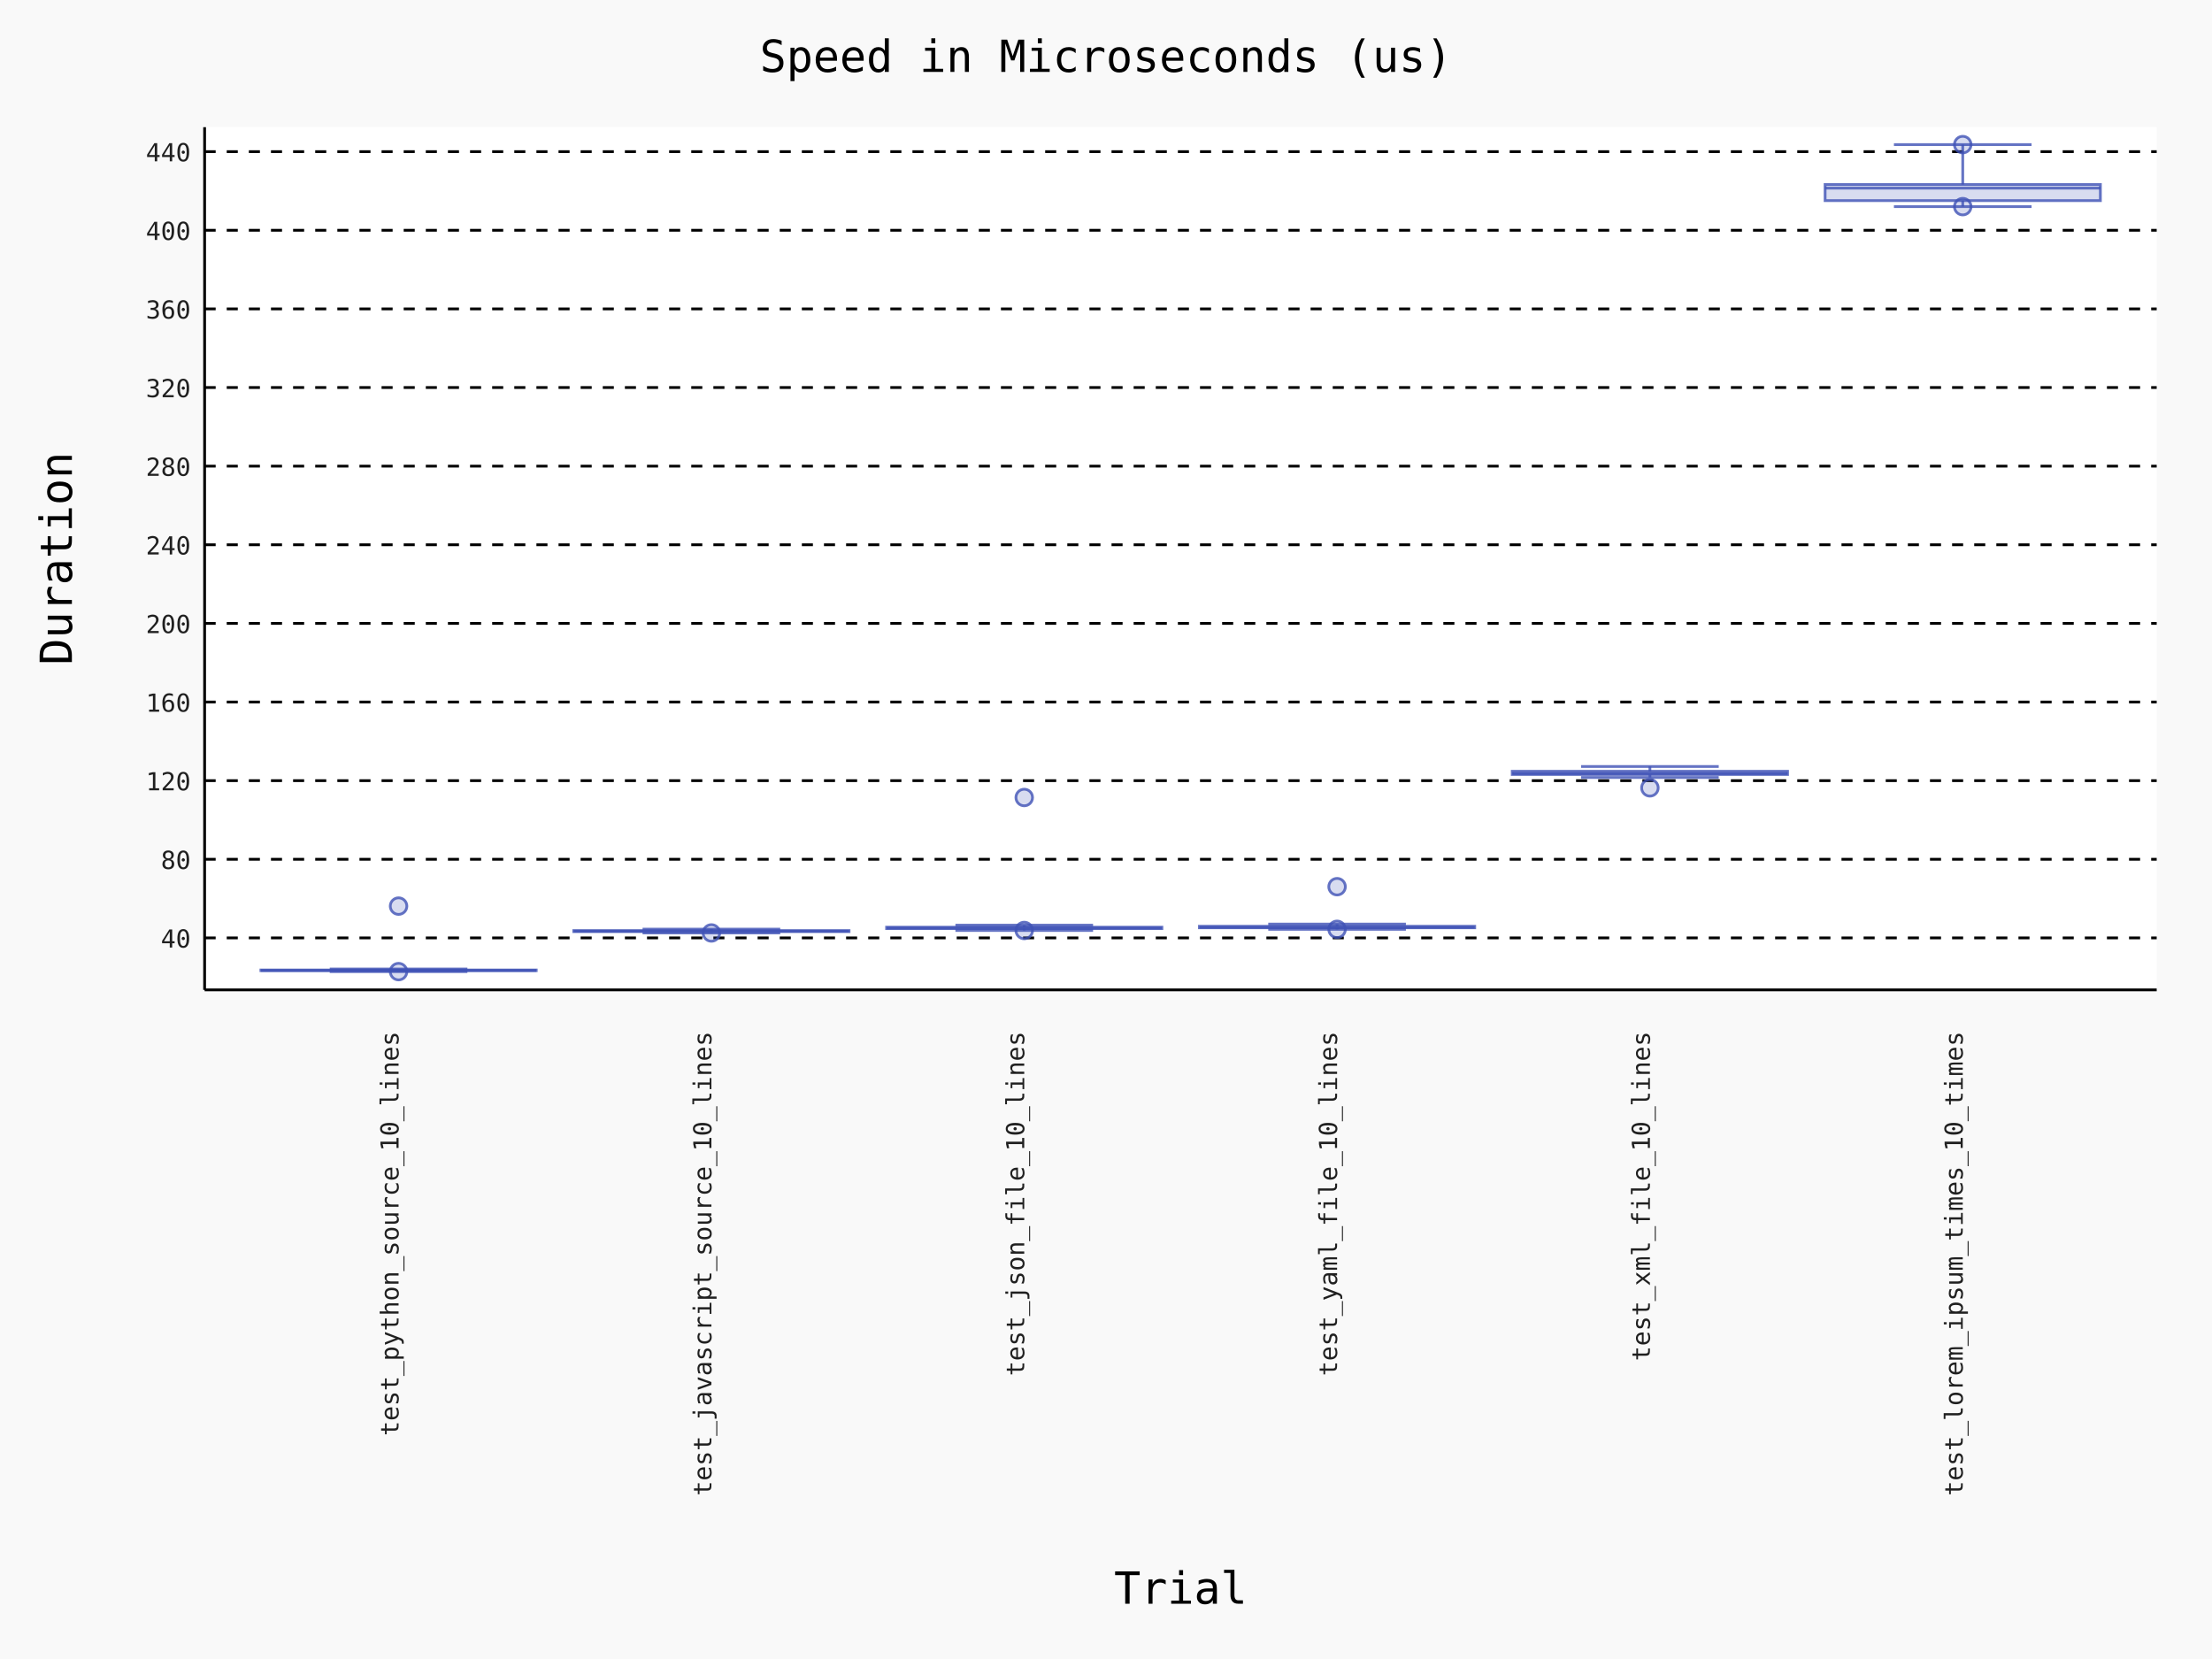
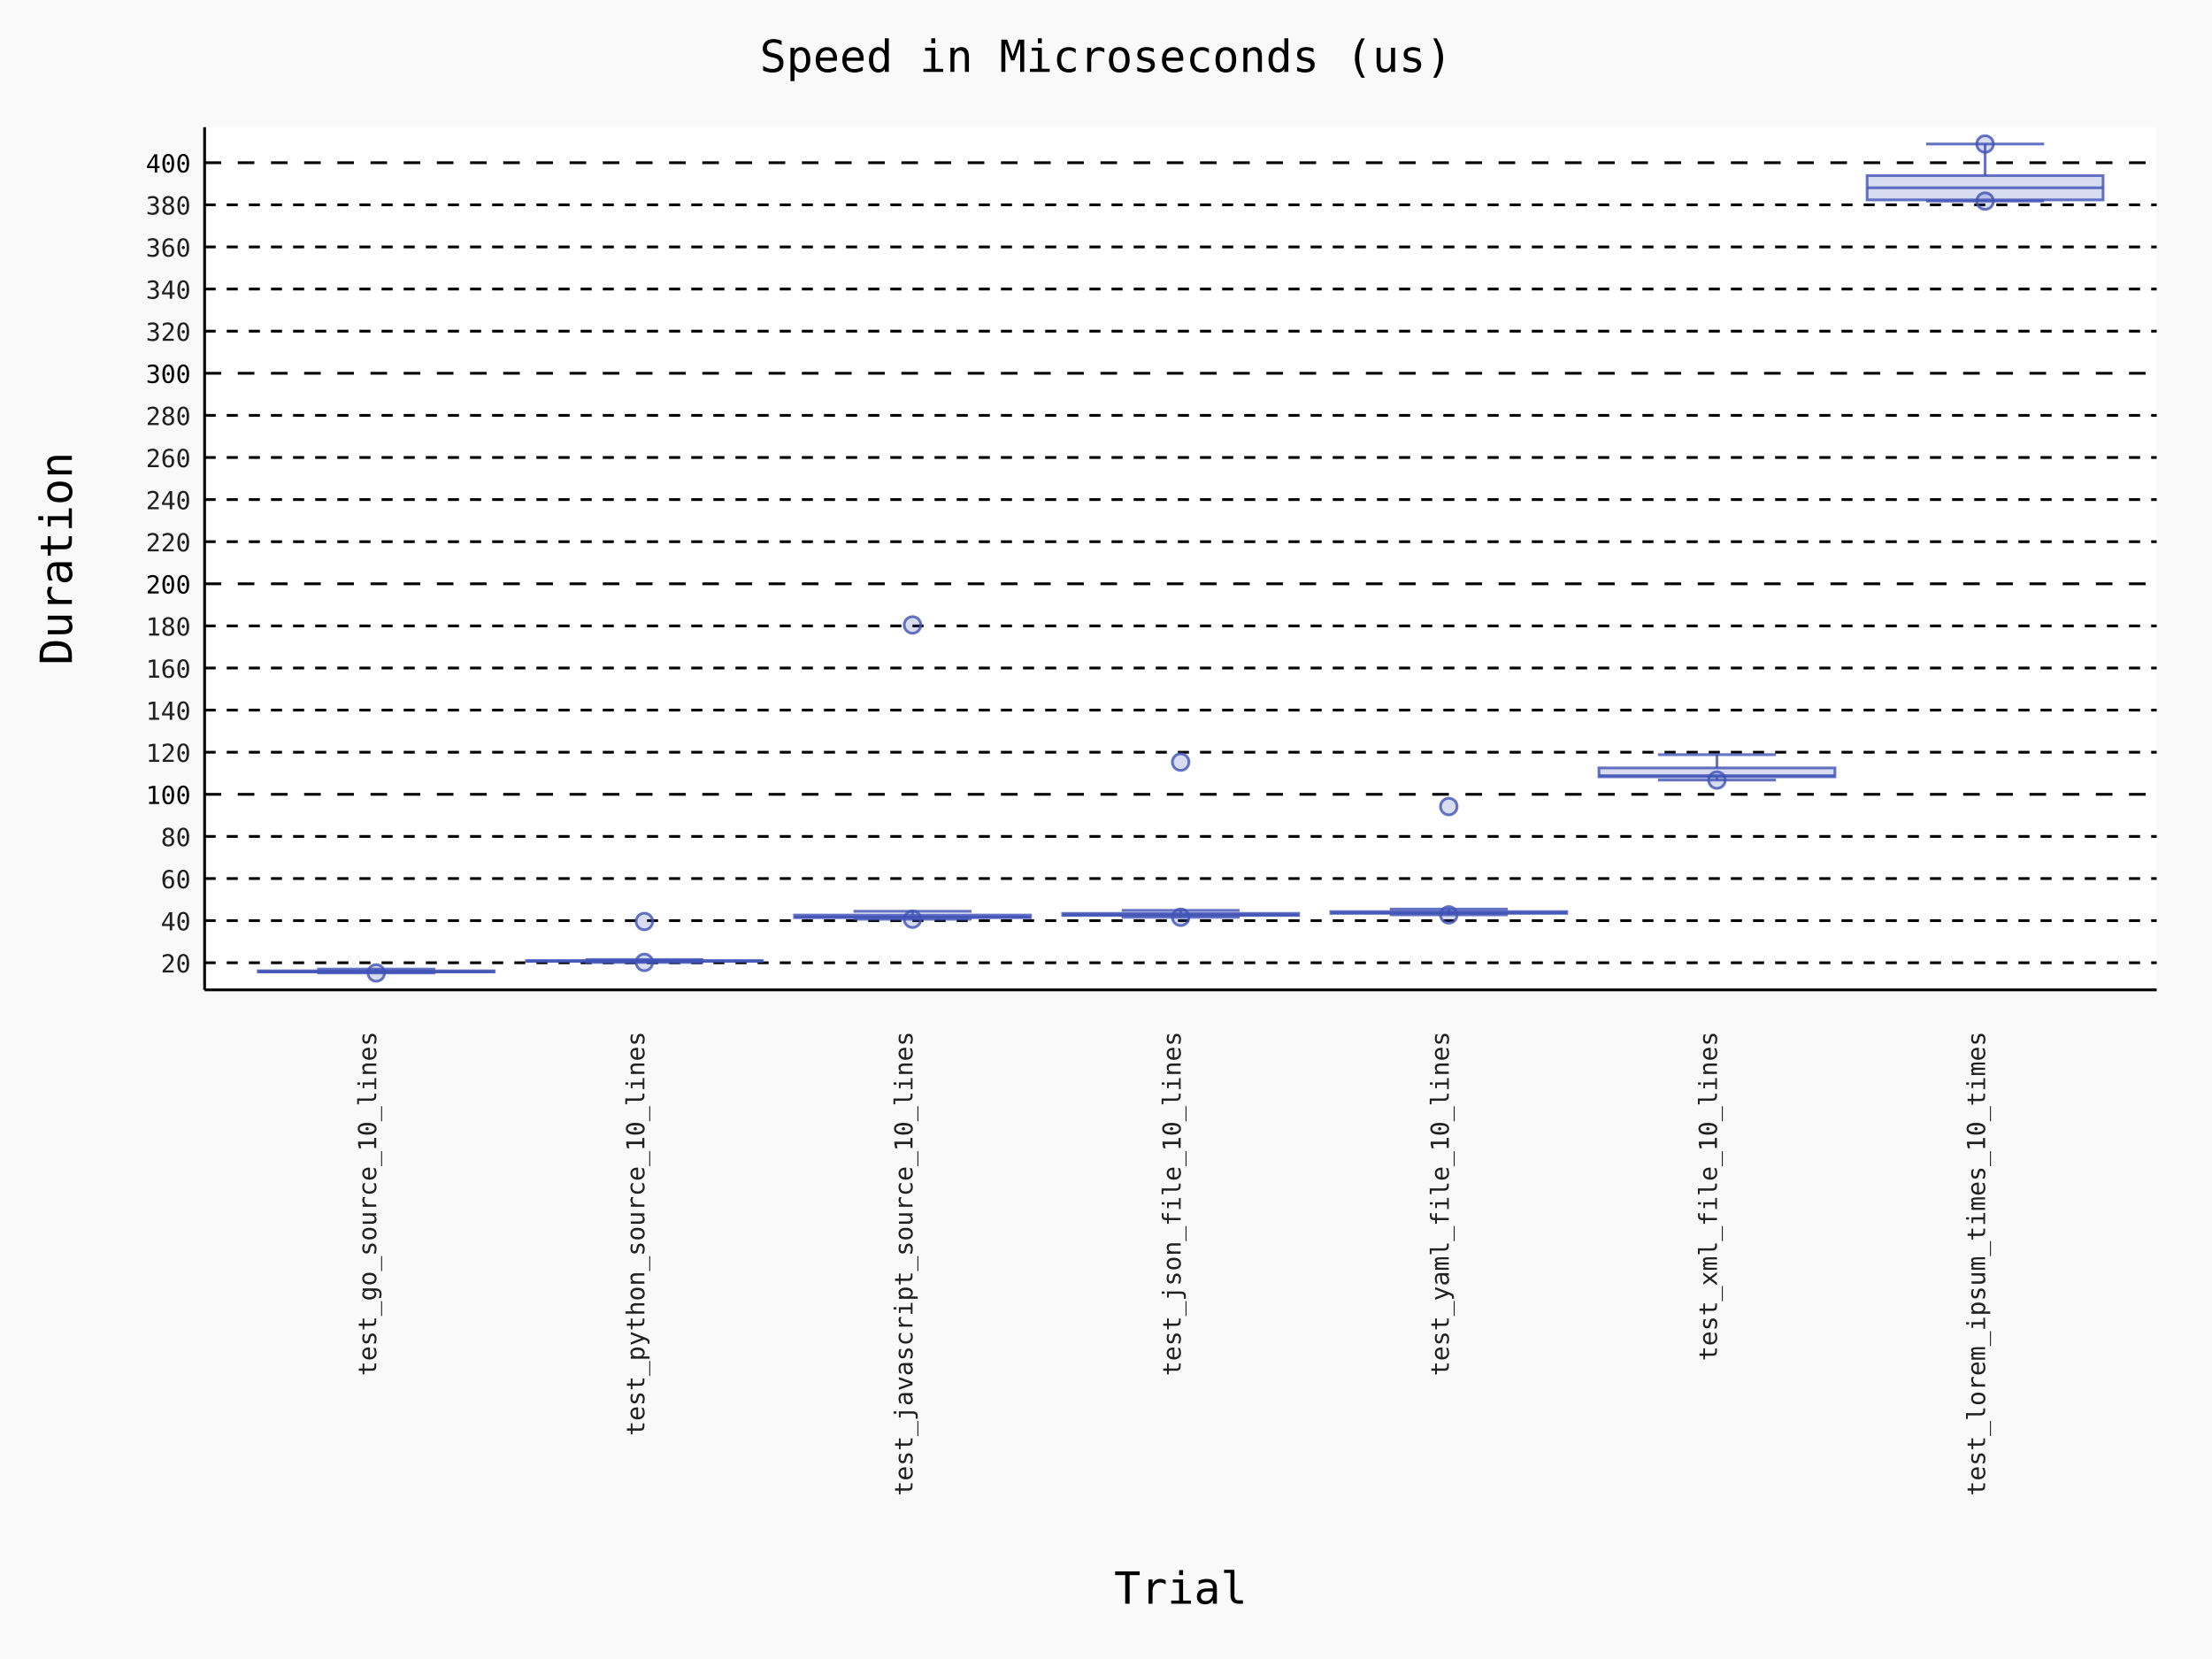
- <svg xmlns="http://www.w3.org/2000/svg" id="chart-fce259f5-1f82-44a0-a3d5-6b78fba1d9fa" class="pygal-chart" viewBox="0 0 800 600">
+ <svg xmlns="http://www.w3.org/2000/svg" id="chart-1a20f97b-85a6-442a-945c-ceec3974d3a8" class="pygal-chart" viewBox="0 0 800 600">
  <defs>
-     <style type="text/css">#chart-fce259f5-1f82-44a0-a3d5-6b78fba1d9fa{-webkit-user-select:none;-webkit-font-smoothing:antialiased;font-family:Consolas,"Deja Vu Sans Mono","Bitstream Vera Sans Mono","Courier New",monospace}#chart-fce259f5-1f82-44a0-a3d5-6b78fba1d9fa .title{font-family:Consolas,"Deja Vu Sans Mono","Bitstream Vera Sans Mono","Courier New",monospace;font-size:16px}#chart-fce259f5-1f82-44a0-a3d5-6b78fba1d9fa .legends .legend text{font-family:Consolas,"Deja Vu Sans Mono","Bitstream Vera Sans Mono","Courier New",monospace;font-size:14px}#chart-fce259f5-1f82-44a0-a3d5-6b78fba1d9fa .axis text{font-family:Consolas,"Deja Vu Sans Mono","Bitstream Vera Sans Mono","Courier New",monospace;font-size:10px}#chart-fce259f5-1f82-44a0-a3d5-6b78fba1d9fa .axis text.major{font-family:Consolas,"Deja Vu Sans Mono","Bitstream Vera Sans Mono","Courier New",monospace;font-size:10px}#chart-fce259f5-1f82-44a0-a3d5-6b78fba1d9fa .text-overlay text.value{font-family:Consolas,"Deja Vu Sans Mono","Bitstream Vera Sans Mono","Courier New",monospace;font-size:16px}#chart-fce259f5-1f82-44a0-a3d5-6b78fba1d9fa .text-overlay text.label{font-family:Consolas,"Deja Vu Sans Mono","Bitstream Vera Sans Mono","Courier New",monospace;font-size:10px}#chart-fce259f5-1f82-44a0-a3d5-6b78fba1d9fa .tooltip{font-family:Consolas,"Deja Vu Sans Mono","Bitstream Vera Sans Mono","Courier New",monospace;font-size:14px}#chart-fce259f5-1f82-44a0-a3d5-6b78fba1d9fa text.no_data{font-family:Consolas,"Deja Vu Sans Mono","Bitstream Vera Sans Mono","Courier New",monospace;font-size:64px}
- #chart-fce259f5-1f82-44a0-a3d5-6b78fba1d9fa{background-color:rgba(249,249,249,1)}#chart-fce259f5-1f82-44a0-a3d5-6b78fba1d9fa path,#chart-fce259f5-1f82-44a0-a3d5-6b78fba1d9fa line,#chart-fce259f5-1f82-44a0-a3d5-6b78fba1d9fa rect,#chart-fce259f5-1f82-44a0-a3d5-6b78fba1d9fa circle{-webkit-transition:150ms;-moz-transition:150ms;transition:150ms}#chart-fce259f5-1f82-44a0-a3d5-6b78fba1d9fa .graph &gt; .background{fill:rgba(249,249,249,1)}#chart-fce259f5-1f82-44a0-a3d5-6b78fba1d9fa .plot &gt; .background{fill:rgba(255,255,255,1)}#chart-fce259f5-1f82-44a0-a3d5-6b78fba1d9fa .graph{fill:rgba(0,0,0,.87)}#chart-fce259f5-1f82-44a0-a3d5-6b78fba1d9fa text.no_data{fill:rgba(0,0,0,1)}#chart-fce259f5-1f82-44a0-a3d5-6b78fba1d9fa .title{fill:rgba(0,0,0,1)}#chart-fce259f5-1f82-44a0-a3d5-6b78fba1d9fa .legends .legend text{fill:rgba(0,0,0,.87)}#chart-fce259f5-1f82-44a0-a3d5-6b78fba1d9fa .legends .legend:hover text{fill:rgba(0,0,0,1)}#chart-fce259f5-1f82-44a0-a3d5-6b78fba1d9fa .axis .line{stroke:rgba(0,0,0,1)}#chart-fce259f5-1f82-44a0-a3d5-6b78fba1d9fa .axis .guide.line{stroke:rgba(0,0,0,.54)}#chart-fce259f5-1f82-44a0-a3d5-6b78fba1d9fa .axis .major.line{stroke:rgba(0,0,0,.87)}#chart-fce259f5-1f82-44a0-a3d5-6b78fba1d9fa .axis text.major{fill:rgba(0,0,0,1)}#chart-fce259f5-1f82-44a0-a3d5-6b78fba1d9fa .axis.y .guides:hover .guide.line,#chart-fce259f5-1f82-44a0-a3d5-6b78fba1d9fa .line-graph .axis.x .guides:hover .guide.line,#chart-fce259f5-1f82-44a0-a3d5-6b78fba1d9fa .stackedline-graph .axis.x .guides:hover .guide.line,#chart-fce259f5-1f82-44a0-a3d5-6b78fba1d9fa .xy-graph .axis.x .guides:hover .guide.line{stroke:rgba(0,0,0,1)}#chart-fce259f5-1f82-44a0-a3d5-6b78fba1d9fa .axis .guides:hover text{fill:rgba(0,0,0,1)}#chart-fce259f5-1f82-44a0-a3d5-6b78fba1d9fa .reactive{fill-opacity:.7;stroke-opacity:.8;stroke-width:1}#chart-fce259f5-1f82-44a0-a3d5-6b78fba1d9fa .ci{stroke:rgba(0,0,0,.87)}#chart-fce259f5-1f82-44a0-a3d5-6b78fba1d9fa .reactive.active,#chart-fce259f5-1f82-44a0-a3d5-6b78fba1d9fa .active .reactive{fill-opacity:.8;stroke-opacity:.9;stroke-width:4}#chart-fce259f5-1f82-44a0-a3d5-6b78fba1d9fa .ci .reactive.active{stroke-width:1.5}#chart-fce259f5-1f82-44a0-a3d5-6b78fba1d9fa .series text{fill:rgba(0,0,0,1)}#chart-fce259f5-1f82-44a0-a3d5-6b78fba1d9fa .tooltip rect{fill:rgba(255,255,255,1);stroke:rgba(0,0,0,1);-webkit-transition:opacity 150ms;-moz-transition:opacity 150ms;transition:opacity 150ms}#chart-fce259f5-1f82-44a0-a3d5-6b78fba1d9fa .tooltip .label{fill:rgba(0,0,0,.87)}#chart-fce259f5-1f82-44a0-a3d5-6b78fba1d9fa .tooltip .label{fill:rgba(0,0,0,.87)}#chart-fce259f5-1f82-44a0-a3d5-6b78fba1d9fa .tooltip .legend{font-size:.8em;fill:rgba(0,0,0,.54)}#chart-fce259f5-1f82-44a0-a3d5-6b78fba1d9fa .tooltip .x_label{font-size:.6em;fill:rgba(0,0,0,1)}#chart-fce259f5-1f82-44a0-a3d5-6b78fba1d9fa .tooltip .xlink{font-size:.5em;text-decoration:underline}#chart-fce259f5-1f82-44a0-a3d5-6b78fba1d9fa .tooltip .value{font-size:1.5em}#chart-fce259f5-1f82-44a0-a3d5-6b78fba1d9fa .bound{font-size:.5em}#chart-fce259f5-1f82-44a0-a3d5-6b78fba1d9fa .max-value{font-size:.75em;fill:rgba(0,0,0,.54)}#chart-fce259f5-1f82-44a0-a3d5-6b78fba1d9fa .map-element{fill:rgba(255,255,255,1);stroke:rgba(0,0,0,.54) !important}#chart-fce259f5-1f82-44a0-a3d5-6b78fba1d9fa .map-element .reactive{fill-opacity:inherit;stroke-opacity:inherit}#chart-fce259f5-1f82-44a0-a3d5-6b78fba1d9fa .color-0,#chart-fce259f5-1f82-44a0-a3d5-6b78fba1d9fa .color-0 a:visited{stroke:#3F51B5;fill:#3F51B5}#chart-fce259f5-1f82-44a0-a3d5-6b78fba1d9fa .color-1,#chart-fce259f5-1f82-44a0-a3d5-6b78fba1d9fa .color-1 a:visited{stroke:#3F51B5;fill:#3F51B5}#chart-fce259f5-1f82-44a0-a3d5-6b78fba1d9fa .color-2,#chart-fce259f5-1f82-44a0-a3d5-6b78fba1d9fa .color-2 a:visited{stroke:#3F51B5;fill:#3F51B5}#chart-fce259f5-1f82-44a0-a3d5-6b78fba1d9fa .color-3,#chart-fce259f5-1f82-44a0-a3d5-6b78fba1d9fa .color-3 a:visited{stroke:#3F51B5;fill:#3F51B5}#chart-fce259f5-1f82-44a0-a3d5-6b78fba1d9fa .color-4,#chart-fce259f5-1f82-44a0-a3d5-6b78fba1d9fa .color-4 a:visited{stroke:#3F51B5;fill:#3F51B5}#chart-fce259f5-1f82-44a0-a3d5-6b78fba1d9fa .color-5,#chart-fce259f5-1f82-44a0-a3d5-6b78fba1d9fa .color-5 a:visited{stroke:#3F51B5;fill:#3F51B5}#chart-fce259f5-1f82-44a0-a3d5-6b78fba1d9fa .text-overlay .color-0 text{fill:black}#chart-fce259f5-1f82-44a0-a3d5-6b78fba1d9fa .text-overlay .color-1 text{fill:black}#chart-fce259f5-1f82-44a0-a3d5-6b78fba1d9fa .text-overlay .color-2 text{fill:black}#chart-fce259f5-1f82-44a0-a3d5-6b78fba1d9fa .text-overlay .color-3 text{fill:black}#chart-fce259f5-1f82-44a0-a3d5-6b78fba1d9fa .text-overlay .color-4 text{fill:black}#chart-fce259f5-1f82-44a0-a3d5-6b78fba1d9fa .text-overlay .color-5 text{fill:black}
- #chart-fce259f5-1f82-44a0-a3d5-6b78fba1d9fa text.no_data{text-anchor:middle}#chart-fce259f5-1f82-44a0-a3d5-6b78fba1d9fa .guide.line{fill:none}#chart-fce259f5-1f82-44a0-a3d5-6b78fba1d9fa .centered{text-anchor:middle}#chart-fce259f5-1f82-44a0-a3d5-6b78fba1d9fa .title{text-anchor:middle}#chart-fce259f5-1f82-44a0-a3d5-6b78fba1d9fa .legends .legend text{fill-opacity:1}#chart-fce259f5-1f82-44a0-a3d5-6b78fba1d9fa .axis.x text{text-anchor:middle}#chart-fce259f5-1f82-44a0-a3d5-6b78fba1d9fa .axis.x:not(.web) text[transform]{text-anchor:start}#chart-fce259f5-1f82-44a0-a3d5-6b78fba1d9fa .axis.x:not(.web) text[transform].backwards{text-anchor:end}#chart-fce259f5-1f82-44a0-a3d5-6b78fba1d9fa .axis.y text{text-anchor:end}#chart-fce259f5-1f82-44a0-a3d5-6b78fba1d9fa .axis.y text[transform].backwards{text-anchor:start}#chart-fce259f5-1f82-44a0-a3d5-6b78fba1d9fa .axis.y2 text{text-anchor:start}#chart-fce259f5-1f82-44a0-a3d5-6b78fba1d9fa .axis.y2 text[transform].backwards{text-anchor:end}#chart-fce259f5-1f82-44a0-a3d5-6b78fba1d9fa .axis .guide.line{stroke-dasharray:4,4;stroke:black}#chart-fce259f5-1f82-44a0-a3d5-6b78fba1d9fa .axis .major.guide.line{stroke-dasharray:6,6;stroke:black}#chart-fce259f5-1f82-44a0-a3d5-6b78fba1d9fa .horizontal .axis.y .guide.line,#chart-fce259f5-1f82-44a0-a3d5-6b78fba1d9fa .horizontal .axis.y2 .guide.line,#chart-fce259f5-1f82-44a0-a3d5-6b78fba1d9fa .vertical .axis.x .guide.line{opacity:0}#chart-fce259f5-1f82-44a0-a3d5-6b78fba1d9fa .horizontal .axis.always_show .guide.line,#chart-fce259f5-1f82-44a0-a3d5-6b78fba1d9fa .vertical .axis.always_show .guide.line{opacity:1 !important}#chart-fce259f5-1f82-44a0-a3d5-6b78fba1d9fa .axis.y .guides:hover .guide.line,#chart-fce259f5-1f82-44a0-a3d5-6b78fba1d9fa .axis.y2 .guides:hover .guide.line,#chart-fce259f5-1f82-44a0-a3d5-6b78fba1d9fa .axis.x .guides:hover .guide.line{opacity:1}#chart-fce259f5-1f82-44a0-a3d5-6b78fba1d9fa .axis .guides:hover text{opacity:1}#chart-fce259f5-1f82-44a0-a3d5-6b78fba1d9fa .nofill{fill:none}#chart-fce259f5-1f82-44a0-a3d5-6b78fba1d9fa .subtle-fill{fill-opacity:.2}#chart-fce259f5-1f82-44a0-a3d5-6b78fba1d9fa .dot{stroke-width:1px;fill-opacity:1;stroke-opacity:1}#chart-fce259f5-1f82-44a0-a3d5-6b78fba1d9fa .dot.active{stroke-width:5px}#chart-fce259f5-1f82-44a0-a3d5-6b78fba1d9fa .dot.negative{fill:transparent}#chart-fce259f5-1f82-44a0-a3d5-6b78fba1d9fa text,#chart-fce259f5-1f82-44a0-a3d5-6b78fba1d9fa tspan{stroke:none !important}#chart-fce259f5-1f82-44a0-a3d5-6b78fba1d9fa .series text.active{opacity:1}#chart-fce259f5-1f82-44a0-a3d5-6b78fba1d9fa .tooltip rect{fill-opacity:.95;stroke-width:.5}#chart-fce259f5-1f82-44a0-a3d5-6b78fba1d9fa .tooltip text{fill-opacity:1}#chart-fce259f5-1f82-44a0-a3d5-6b78fba1d9fa .showable{visibility:hidden}#chart-fce259f5-1f82-44a0-a3d5-6b78fba1d9fa .showable.shown{visibility:visible}#chart-fce259f5-1f82-44a0-a3d5-6b78fba1d9fa .gauge-background{fill:rgba(229,229,229,1);stroke:none}#chart-fce259f5-1f82-44a0-a3d5-6b78fba1d9fa .bg-lines{stroke:rgba(249,249,249,1);stroke-width:2px}
+     <style type="text/css">#chart-1a20f97b-85a6-442a-945c-ceec3974d3a8{-webkit-user-select:none;-webkit-font-smoothing:antialiased;font-family:Consolas,"Deja Vu Sans Mono","Bitstream Vera Sans Mono","Courier New",monospace}#chart-1a20f97b-85a6-442a-945c-ceec3974d3a8 .title{font-family:Consolas,"Deja Vu Sans Mono","Bitstream Vera Sans Mono","Courier New",monospace;font-size:16px}#chart-1a20f97b-85a6-442a-945c-ceec3974d3a8 .legends .legend text{font-family:Consolas,"Deja Vu Sans Mono","Bitstream Vera Sans Mono","Courier New",monospace;font-size:14px}#chart-1a20f97b-85a6-442a-945c-ceec3974d3a8 .axis text{font-family:Consolas,"Deja Vu Sans Mono","Bitstream Vera Sans Mono","Courier New",monospace;font-size:10px}#chart-1a20f97b-85a6-442a-945c-ceec3974d3a8 .axis text.major{font-family:Consolas,"Deja Vu Sans Mono","Bitstream Vera Sans Mono","Courier New",monospace;font-size:10px}#chart-1a20f97b-85a6-442a-945c-ceec3974d3a8 .text-overlay text.value{font-family:Consolas,"Deja Vu Sans Mono","Bitstream Vera Sans Mono","Courier New",monospace;font-size:16px}#chart-1a20f97b-85a6-442a-945c-ceec3974d3a8 .text-overlay text.label{font-family:Consolas,"Deja Vu Sans Mono","Bitstream Vera Sans Mono","Courier New",monospace;font-size:10px}#chart-1a20f97b-85a6-442a-945c-ceec3974d3a8 .tooltip{font-family:Consolas,"Deja Vu Sans Mono","Bitstream Vera Sans Mono","Courier New",monospace;font-size:14px}#chart-1a20f97b-85a6-442a-945c-ceec3974d3a8 text.no_data{font-family:Consolas,"Deja Vu Sans Mono","Bitstream Vera Sans Mono","Courier New",monospace;font-size:64px}
+ #chart-1a20f97b-85a6-442a-945c-ceec3974d3a8{background-color:rgba(249,249,249,1)}#chart-1a20f97b-85a6-442a-945c-ceec3974d3a8 path,#chart-1a20f97b-85a6-442a-945c-ceec3974d3a8 line,#chart-1a20f97b-85a6-442a-945c-ceec3974d3a8 rect,#chart-1a20f97b-85a6-442a-945c-ceec3974d3a8 circle{-webkit-transition:150ms;-moz-transition:150ms;transition:150ms}#chart-1a20f97b-85a6-442a-945c-ceec3974d3a8 .graph &gt; .background{fill:rgba(249,249,249,1)}#chart-1a20f97b-85a6-442a-945c-ceec3974d3a8 .plot &gt; .background{fill:rgba(255,255,255,1)}#chart-1a20f97b-85a6-442a-945c-ceec3974d3a8 .graph{fill:rgba(0,0,0,.87)}#chart-1a20f97b-85a6-442a-945c-ceec3974d3a8 text.no_data{fill:rgba(0,0,0,1)}#chart-1a20f97b-85a6-442a-945c-ceec3974d3a8 .title{fill:rgba(0,0,0,1)}#chart-1a20f97b-85a6-442a-945c-ceec3974d3a8 .legends .legend text{fill:rgba(0,0,0,.87)}#chart-1a20f97b-85a6-442a-945c-ceec3974d3a8 .legends .legend:hover text{fill:rgba(0,0,0,1)}#chart-1a20f97b-85a6-442a-945c-ceec3974d3a8 .axis .line{stroke:rgba(0,0,0,1)}#chart-1a20f97b-85a6-442a-945c-ceec3974d3a8 .axis .guide.line{stroke:rgba(0,0,0,.54)}#chart-1a20f97b-85a6-442a-945c-ceec3974d3a8 .axis .major.line{stroke:rgba(0,0,0,.87)}#chart-1a20f97b-85a6-442a-945c-ceec3974d3a8 .axis text.major{fill:rgba(0,0,0,1)}#chart-1a20f97b-85a6-442a-945c-ceec3974d3a8 .axis.y .guides:hover .guide.line,#chart-1a20f97b-85a6-442a-945c-ceec3974d3a8 .line-graph .axis.x .guides:hover .guide.line,#chart-1a20f97b-85a6-442a-945c-ceec3974d3a8 .stackedline-graph .axis.x .guides:hover .guide.line,#chart-1a20f97b-85a6-442a-945c-ceec3974d3a8 .xy-graph .axis.x .guides:hover .guide.line{stroke:rgba(0,0,0,1)}#chart-1a20f97b-85a6-442a-945c-ceec3974d3a8 .axis .guides:hover text{fill:rgba(0,0,0,1)}#chart-1a20f97b-85a6-442a-945c-ceec3974d3a8 .reactive{fill-opacity:.7;stroke-opacity:.8;stroke-width:1}#chart-1a20f97b-85a6-442a-945c-ceec3974d3a8 .ci{stroke:rgba(0,0,0,.87)}#chart-1a20f97b-85a6-442a-945c-ceec3974d3a8 .reactive.active,#chart-1a20f97b-85a6-442a-945c-ceec3974d3a8 .active .reactive{fill-opacity:.8;stroke-opacity:.9;stroke-width:4}#chart-1a20f97b-85a6-442a-945c-ceec3974d3a8 .ci .reactive.active{stroke-width:1.5}#chart-1a20f97b-85a6-442a-945c-ceec3974d3a8 .series text{fill:rgba(0,0,0,1)}#chart-1a20f97b-85a6-442a-945c-ceec3974d3a8 .tooltip rect{fill:rgba(255,255,255,1);stroke:rgba(0,0,0,1);-webkit-transition:opacity 150ms;-moz-transition:opacity 150ms;transition:opacity 150ms}#chart-1a20f97b-85a6-442a-945c-ceec3974d3a8 .tooltip .label{fill:rgba(0,0,0,.87)}#chart-1a20f97b-85a6-442a-945c-ceec3974d3a8 .tooltip .label{fill:rgba(0,0,0,.87)}#chart-1a20f97b-85a6-442a-945c-ceec3974d3a8 .tooltip .legend{font-size:.8em;fill:rgba(0,0,0,.54)}#chart-1a20f97b-85a6-442a-945c-ceec3974d3a8 .tooltip .x_label{font-size:.6em;fill:rgba(0,0,0,1)}#chart-1a20f97b-85a6-442a-945c-ceec3974d3a8 .tooltip .xlink{font-size:.5em;text-decoration:underline}#chart-1a20f97b-85a6-442a-945c-ceec3974d3a8 .tooltip .value{font-size:1.5em}#chart-1a20f97b-85a6-442a-945c-ceec3974d3a8 .bound{font-size:.5em}#chart-1a20f97b-85a6-442a-945c-ceec3974d3a8 .max-value{font-size:.75em;fill:rgba(0,0,0,.54)}#chart-1a20f97b-85a6-442a-945c-ceec3974d3a8 .map-element{fill:rgba(255,255,255,1);stroke:rgba(0,0,0,.54) !important}#chart-1a20f97b-85a6-442a-945c-ceec3974d3a8 .map-element .reactive{fill-opacity:inherit;stroke-opacity:inherit}#chart-1a20f97b-85a6-442a-945c-ceec3974d3a8 .color-0,#chart-1a20f97b-85a6-442a-945c-ceec3974d3a8 .color-0 a:visited{stroke:#3F51B5;fill:#3F51B5}#chart-1a20f97b-85a6-442a-945c-ceec3974d3a8 .color-1,#chart-1a20f97b-85a6-442a-945c-ceec3974d3a8 .color-1 a:visited{stroke:#3F51B5;fill:#3F51B5}#chart-1a20f97b-85a6-442a-945c-ceec3974d3a8 .color-2,#chart-1a20f97b-85a6-442a-945c-ceec3974d3a8 .color-2 a:visited{stroke:#3F51B5;fill:#3F51B5}#chart-1a20f97b-85a6-442a-945c-ceec3974d3a8 .color-3,#chart-1a20f97b-85a6-442a-945c-ceec3974d3a8 .color-3 a:visited{stroke:#3F51B5;fill:#3F51B5}#chart-1a20f97b-85a6-442a-945c-ceec3974d3a8 .color-4,#chart-1a20f97b-85a6-442a-945c-ceec3974d3a8 .color-4 a:visited{stroke:#3F51B5;fill:#3F51B5}#chart-1a20f97b-85a6-442a-945c-ceec3974d3a8 .color-5,#chart-1a20f97b-85a6-442a-945c-ceec3974d3a8 .color-5 a:visited{stroke:#3F51B5;fill:#3F51B5}#chart-1a20f97b-85a6-442a-945c-ceec3974d3a8 .color-6,#chart-1a20f97b-85a6-442a-945c-ceec3974d3a8 .color-6 a:visited{stroke:#3F51B5;fill:#3F51B5}#chart-1a20f97b-85a6-442a-945c-ceec3974d3a8 .text-overlay .color-0 text{fill:black}#chart-1a20f97b-85a6-442a-945c-ceec3974d3a8 .text-overlay .color-1 text{fill:black}#chart-1a20f97b-85a6-442a-945c-ceec3974d3a8 .text-overlay .color-2 text{fill:black}#chart-1a20f97b-85a6-442a-945c-ceec3974d3a8 .text-overlay .color-3 text{fill:black}#chart-1a20f97b-85a6-442a-945c-ceec3974d3a8 .text-overlay .color-4 text{fill:black}#chart-1a20f97b-85a6-442a-945c-ceec3974d3a8 .text-overlay .color-5 text{fill:black}#chart-1a20f97b-85a6-442a-945c-ceec3974d3a8 .text-overlay .color-6 text{fill:black}
+ #chart-1a20f97b-85a6-442a-945c-ceec3974d3a8 text.no_data{text-anchor:middle}#chart-1a20f97b-85a6-442a-945c-ceec3974d3a8 .guide.line{fill:none}#chart-1a20f97b-85a6-442a-945c-ceec3974d3a8 .centered{text-anchor:middle}#chart-1a20f97b-85a6-442a-945c-ceec3974d3a8 .title{text-anchor:middle}#chart-1a20f97b-85a6-442a-945c-ceec3974d3a8 .legends .legend text{fill-opacity:1}#chart-1a20f97b-85a6-442a-945c-ceec3974d3a8 .axis.x text{text-anchor:middle}#chart-1a20f97b-85a6-442a-945c-ceec3974d3a8 .axis.x:not(.web) text[transform]{text-anchor:start}#chart-1a20f97b-85a6-442a-945c-ceec3974d3a8 .axis.x:not(.web) text[transform].backwards{text-anchor:end}#chart-1a20f97b-85a6-442a-945c-ceec3974d3a8 .axis.y text{text-anchor:end}#chart-1a20f97b-85a6-442a-945c-ceec3974d3a8 .axis.y text[transform].backwards{text-anchor:start}#chart-1a20f97b-85a6-442a-945c-ceec3974d3a8 .axis.y2 text{text-anchor:start}#chart-1a20f97b-85a6-442a-945c-ceec3974d3a8 .axis.y2 text[transform].backwards{text-anchor:end}#chart-1a20f97b-85a6-442a-945c-ceec3974d3a8 .axis .guide.line{stroke-dasharray:4,4;stroke:black}#chart-1a20f97b-85a6-442a-945c-ceec3974d3a8 .axis .major.guide.line{stroke-dasharray:6,6;stroke:black}#chart-1a20f97b-85a6-442a-945c-ceec3974d3a8 .horizontal .axis.y .guide.line,#chart-1a20f97b-85a6-442a-945c-ceec3974d3a8 .horizontal .axis.y2 .guide.line,#chart-1a20f97b-85a6-442a-945c-ceec3974d3a8 .vertical .axis.x .guide.line{opacity:0}#chart-1a20f97b-85a6-442a-945c-ceec3974d3a8 .horizontal .axis.always_show .guide.line,#chart-1a20f97b-85a6-442a-945c-ceec3974d3a8 .vertical .axis.always_show .guide.line{opacity:1 !important}#chart-1a20f97b-85a6-442a-945c-ceec3974d3a8 .axis.y .guides:hover .guide.line,#chart-1a20f97b-85a6-442a-945c-ceec3974d3a8 .axis.y2 .guides:hover .guide.line,#chart-1a20f97b-85a6-442a-945c-ceec3974d3a8 .axis.x .guides:hover .guide.line{opacity:1}#chart-1a20f97b-85a6-442a-945c-ceec3974d3a8 .axis .guides:hover text{opacity:1}#chart-1a20f97b-85a6-442a-945c-ceec3974d3a8 .nofill{fill:none}#chart-1a20f97b-85a6-442a-945c-ceec3974d3a8 .subtle-fill{fill-opacity:.2}#chart-1a20f97b-85a6-442a-945c-ceec3974d3a8 .dot{stroke-width:1px;fill-opacity:1;stroke-opacity:1}#chart-1a20f97b-85a6-442a-945c-ceec3974d3a8 .dot.active{stroke-width:5px}#chart-1a20f97b-85a6-442a-945c-ceec3974d3a8 .dot.negative{fill:transparent}#chart-1a20f97b-85a6-442a-945c-ceec3974d3a8 text,#chart-1a20f97b-85a6-442a-945c-ceec3974d3a8 tspan{stroke:none !important}#chart-1a20f97b-85a6-442a-945c-ceec3974d3a8 .series text.active{opacity:1}#chart-1a20f97b-85a6-442a-945c-ceec3974d3a8 .tooltip rect{fill-opacity:.95;stroke-width:.5}#chart-1a20f97b-85a6-442a-945c-ceec3974d3a8 .tooltip text{fill-opacity:1}#chart-1a20f97b-85a6-442a-945c-ceec3974d3a8 .showable{visibility:hidden}#chart-1a20f97b-85a6-442a-945c-ceec3974d3a8 .showable.shown{visibility:visible}#chart-1a20f97b-85a6-442a-945c-ceec3974d3a8 .gauge-background{fill:rgba(229,229,229,1);stroke:none}#chart-1a20f97b-85a6-442a-945c-ceec3974d3a8 .bg-lines{stroke:rgba(249,249,249,1);stroke-width:2px}
.tooltip .value{font-size:1em !important}.axis text{font-size:9px !important}</style>
  </defs>
  <g class="graph custombox-graph vertical">
    <rect x="0" y="0" width="800" height="600" class="background" />
    <g transform="translate(74, 46)" class="plot">
      <rect x="0" y="0" width="706.0" height="312.0" class="background" />
      <g class="axis y always_show">
        <path d="M0 312 h706" class="line" />
        <g class="guides">
-           <path d="M0 293.204 h706" class="guide line" />
-           <text x="-5" y="296.704" class="">40</text>
-         </g>
-         <g class="guides">
-           <path d="M0 264.768 h706" class="guide line" />
-           <text x="-5" y="268.268" class="">80</text>
-         </g>
-         <g class="guides">
-           <path d="M0 236.332 h706" class="guide line" />
-           <text x="-5" y="239.832" class="">120</text>
-         </g>
-         <g class="guides">
-           <path d="M0 207.896 h706" class="guide line" />
-           <text x="-5" y="211.396" class="">160</text>
-         </g>
-         <g class="guides">
-           <path d="M0 179.46 h706" class="guide line" />
-           <text x="-5" y="182.96" class="">200</text>
-         </g>
-         <g class="guides">
-           <path d="M0 151.024 h706" class="guide line" />
-           <text x="-5" y="154.524" class="">240</text>
-         </g>
-         <g class="guides">
-           <path d="M0 122.588 h706" class="guide line" />
-           <text x="-5" y="126.088" class="">280</text>
-         </g>
-         <g class="guides">
-           <path d="M0 94.152 h706" class="guide line" />
-           <text x="-5" y="97.652" class="">320</text>
-         </g>
-         <g class="guides">
-           <path d="M0 65.716 h706" class="guide line" />
-           <text x="-5" y="69.216" class="">360</text>
-         </g>
-         <g class="guides">
-           <path d="M0 37.28 h706" class="guide line" />
-           <text x="-5" y="40.78" class="">400</text>
-         </g>
-         <g class="guides">
-           <path d="M0 8.844 h706" class="guide line" />
-           <text x="-5" y="12.344" class="">440</text>
+           <path d="M0 302.193 h706" class="guide line" />
+           <text x="-5" y="305.693" class="">20</text>
+         </g>
+         <g class="guides">
+           <path d="M0 286.964 h706" class="guide line" />
+           <text x="-5" y="290.464" class="">40</text>
+         </g>
+         <g class="guides">
+           <path d="M0 271.736 h706" class="guide line" />
+           <text x="-5" y="275.236" class="">60</text>
+         </g>
+         <g class="guides">
+           <path d="M0 256.508 h706" class="guide line" />
+           <text x="-5" y="260.008" class="">80</text>
+         </g>
+         <g class="guides">
+           <path d="M0 241.279 h706" class="major guide line" />
+           <text x="-5" y="244.779" class="major">100</text>
+         </g>
+         <g class="guides">
+           <path d="M0 226.051 h706" class="guide line" />
+           <text x="-5" y="229.551" class="">120</text>
+         </g>
+         <g class="guides">
+           <path d="M0 210.822 h706" class="guide line" />
+           <text x="-5" y="214.322" class="">140</text>
+         </g>
+         <g class="guides">
+           <path d="M0 195.594 h706" class="guide line" />
+           <text x="-5" y="199.094" class="">160</text>
+         </g>
+         <g class="guides">
+           <path d="M0 180.365 h706" class="guide line" />
+           <text x="-5" y="183.865" class="">180</text>
+         </g>
+         <g class="guides">
+           <path d="M0 165.137 h706" class="major guide line" />
+           <text x="-5" y="168.637" class="major">200</text>
+         </g>
+         <g class="guides">
+           <path d="M0 149.909 h706" class="guide line" />
+           <text x="-5" y="153.409" class="">220</text>
+         </g>
+         <g class="guides">
+           <path d="M0 134.68 h706" class="guide line" />
+           <text x="-5" y="138.18" class="">240</text>
+         </g>
+         <g class="guides">
+           <path d="M0 119.452 h706" class="guide line" />
+           <text x="-5" y="122.952" class="">260</text>
+         </g>
+         <g class="guides">
+           <path d="M0 104.223 h706" class="guide line" />
+           <text x="-5" y="107.723" class="">280</text>
+         </g>
+         <g class="guides">
+           <path d="M0 88.995 h706" class="major guide line" />
+           <text x="-5" y="92.495" class="major">300</text>
+         </g>
+         <g class="guides">
+           <path d="M0 73.766 h706" class="guide line" />
+           <text x="-5" y="77.266" class="">320</text>
+         </g>
+         <g class="guides">
+           <path d="M0 58.538 h706" class="guide line" />
+           <text x="-5" y="62.038" class="">340</text>
+         </g>
+         <g class="guides">
+           <path d="M0 43.31 h706" class="guide line" />
+           <text x="-5" y="46.81" class="">360</text>
+         </g>
+         <g class="guides">
+           <path d="M0 28.081 h706" class="guide line" />
+           <text x="-5" y="31.581" class="">380</text>
+         </g>
+         <g class="guides">
+           <path d="M0 12.853 h706" class="major guide line" />
+           <text x="-5" y="16.353" class="major">400</text>
        </g>
      </g>
      <g class="axis x">
        <path d="M0 0 v312" class="line" />
        <g class="guides">
-           <path d="M70.147 0 v312" class="guide line" />
-           <text x="70.147" y="327.0" class="backwards" transform="rotate(270 70.14744 327)">test_python_source_10_lines</text>
-         </g>
-         <g class="guides">
-           <path d="M183.288 0 v312" class="guide line" />
-           <text x="183.288" y="327.0" class="backwards" transform="rotate(270 183.2885 327)">test_javascript_source_10_lines</text>
-         </g>
-         <g class="guides">
-           <path d="M296.429 0 v312" class="guide line" />
-           <text x="296.429" y="327.0" class="backwards" transform="rotate(270 296.4295 327)">test_json_file_10_lines</text>
-         </g>
-         <g class="guides">
-           <path d="M409.571 0 v312" class="guide line" />
-           <text x="409.571" y="327.0" class="backwards" transform="rotate(270 409.5705 327)">test_yaml_file_10_lines</text>
-         </g>
-         <g class="guides">
-           <path d="M522.712 0 v312" class="guide line" />
-           <text x="522.712" y="327.0" class="backwards" transform="rotate(270 522.7115 327)">test_xml_file_10_lines</text>
-         </g>
-         <g class="guides">
-           <path d="M635.853 0 v312" class="guide line" />
-           <text x="635.853" y="327.0" class="backwards" transform="rotate(270 635.8526 327)">test_lorem_ipsum_times_10_times</text>
+           <path d="M62.066 0 v312" class="guide line" />
+           <text x="62.066" y="327.0" class="backwards" transform="rotate(270 62.06593 327)">test_go_source_10_lines</text>
+         </g>
+         <g class="guides">
+           <path d="M159.044 0 v312" class="guide line" />
+           <text x="159.044" y="327.0" class="backwards" transform="rotate(270 159.044 327)">test_python_source_10_lines</text>
+         </g>
+         <g class="guides">
+           <path d="M256.022 0 v312" class="guide line" />
+           <text x="256.022" y="327.0" class="backwards" transform="rotate(270 256.022 327)">test_javascript_source_10_lines</text>
+         </g>
+         <g class="guides">
+           <path d="M353 0 v312" class="guide line" />
+           <text x="353.0" y="327.0" class="backwards" transform="rotate(270 353 327)">test_json_file_10_lines</text>
+         </g>
+         <g class="guides">
+           <path d="M449.978 0 v312" class="guide line" />
+           <text x="449.978" y="327.0" class="backwards" transform="rotate(270 449.978 327)">test_yaml_file_10_lines</text>
+         </g>
+         <g class="guides">
+           <path d="M546.956 0 v312" class="guide line" />
+           <text x="546.956" y="327.0" class="backwards" transform="rotate(270 546.956 327)">test_xml_file_10_lines</text>
+         </g>
+         <g class="guides">
+           <path d="M643.934 0 v312" class="guide line" />
+           <text x="643.934" y="327.0" class="backwards" transform="rotate(270 643.9341 327)">test_lorem_ipsum_times_10_times</text>
        </g>
      </g>
      <g class="series serie-0 color-0">
        <g class="boxes">
          <g class="box">
-             <path stroke-width="3" d="M45.256 305.398 L95.038 305.398" class="reactive tooltip-trigger" />
-             <path stroke-width="3" d="M20.365 304.952 L119.929 304.952" class="reactive tooltip-trigger" />
-             <path stroke-width="3" d="M45.256 304.448 L95.038 304.448" class="reactive tooltip-trigger" />
-             <path stroke-width="2" d="M70.147 305.398 L70.147 305.053" class="reactive tooltip-trigger" />
-             <path stroke-width="2" d="M70.147 304.448 L70.147 304.811" class="reactive tooltip-trigger" />
-             <rect x="20.365" y="304.811" height="0.242" width="99.564" class="subtle-fill reactive tooltip-trigger" />
-             <circle cx="70.147" cy="305.398" r="3" class="subtle-fill reactive tooltip-trigger" />
-             <circle cx="70.147" cy="281.707" r="3" class="subtle-fill reactive tooltip-trigger" />
+             <path stroke-width="3" d="M40.731 305.884 L83.401 305.884" class="reactive tooltip-trigger" />
+             <path stroke-width="3" d="M19.396 305.41 L104.736 305.41" class="reactive tooltip-trigger" />
+             <path stroke-width="3" d="M40.731 304.491 L83.401 304.491" class="reactive tooltip-trigger" />
+             <path stroke-width="2" d="M62.066 305.884 L62.066 305.526" class="reactive tooltip-trigger" />
+             <path stroke-width="2" d="M62.066 304.491 L62.066 305.112" class="reactive tooltip-trigger" />
+             <rect x="19.396" y="305.112" height="0.414" width="85.341" class="subtle-fill reactive tooltip-trigger" />
+             <circle cx="62.066" cy="305.884" r="3" class="subtle-fill reactive tooltip-trigger" />
+             <circle cx="62.066" cy="-122.961" r="3" class="subtle-fill reactive tooltip-trigger" />
          </g>
        </g>
      </g>
      <g class="series serie-1 color-1">
        <g class="boxes">
          <g class="box">
-             <path stroke-width="3" d="M158.397 291.418 L208.179 291.418" class="reactive tooltip-trigger" />
-             <path stroke-width="3" d="M133.506 290.768 L233.071 290.768" class="reactive tooltip-trigger" />
-             <path stroke-width="3" d="M158.397 290.031 L208.179 290.031" class="reactive tooltip-trigger" />
-             <path stroke-width="2" d="M183.288 291.418 L183.288 290.92" class="reactive tooltip-trigger" />
-             <path stroke-width="2" d="M183.288 290.031 L183.288 290.565" class="reactive tooltip-trigger" />
-             <rect x="133.506" y="290.565" height="0.355" width="99.564" class="subtle-fill reactive tooltip-trigger" />
-             <circle cx="183.288" cy="291.418" r="3" class="subtle-fill reactive tooltip-trigger" />
-             <circle cx="183.288" cy="-102.117" r="3" class="subtle-fill reactive tooltip-trigger" />
+             <path stroke-width="3" d="M137.709 302.065 L180.379 302.065" class="reactive tooltip-trigger" />
+             <path stroke-width="3" d="M116.374 301.579 L201.714 301.579" class="reactive tooltip-trigger" />
+             <path stroke-width="3" d="M137.709 301.026 L180.379 301.026" class="reactive tooltip-trigger" />
+             <path stroke-width="2" d="M159.044 302.065 L159.044 301.683" class="reactive tooltip-trigger" />
+             <path stroke-width="2" d="M159.044 301.026 L159.044 301.42" class="reactive tooltip-trigger" />
+             <rect x="116.374" y="301.42" height="0.263" width="85.341" class="subtle-fill reactive tooltip-trigger" />
+             <circle cx="159.044" cy="302.065" r="3" class="subtle-fill reactive tooltip-trigger" />
+             <circle cx="159.044" cy="287.267" r="3" class="subtle-fill reactive tooltip-trigger" />
          </g>
        </g>
      </g>
      <g class="series serie-2 color-2">
        <g class="boxes">
          <g class="box">
-             <path stroke-width="3" d="M271.538 290.517 L321.321 290.517" class="reactive tooltip-trigger" />
-             <path stroke-width="3" d="M246.647 289.639 L346.212 289.639" class="reactive tooltip-trigger" />
-             <path stroke-width="3" d="M271.538 288.594 L321.321 288.594" class="reactive tooltip-trigger" />
-             <path stroke-width="2" d="M296.429 290.517 L296.429 289.837" class="reactive tooltip-trigger" />
-             <path stroke-width="2" d="M296.429 288.594 L296.429 289.34" class="reactive tooltip-trigger" />
-             <rect x="246.647" y="289.34" height="0.497" width="99.564" class="subtle-fill reactive tooltip-trigger" />
-             <circle cx="296.429" cy="290.517" r="3" class="subtle-fill reactive tooltip-trigger" />
-             <circle cx="296.429" cy="242.426" r="3" class="subtle-fill reactive tooltip-trigger" />
+             <path stroke-width="3" d="M234.687 286.447 L277.357 286.447" class="reactive tooltip-trigger" />
+             <path stroke-width="3" d="M213.352 285.632 L298.692 285.632" class="reactive tooltip-trigger" />
+             <path stroke-width="3" d="M234.687 283.58 L277.357 283.58" class="reactive tooltip-trigger" />
+             <path stroke-width="2" d="M256.022 286.447 L256.022 285.857" class="reactive tooltip-trigger" />
+             <path stroke-width="2" d="M256.022 283.58 L256.022 284.947" class="reactive tooltip-trigger" />
+             <rect x="213.352" y="284.947" height="0.911" width="85.341" class="subtle-fill reactive tooltip-trigger" />
+             <circle cx="256.022" cy="286.447" r="3" class="subtle-fill reactive tooltip-trigger" />
+             <circle cx="256.022" cy="180.022" r="3" class="subtle-fill reactive tooltip-trigger" />
          </g>
        </g>
      </g>
      <g class="series serie-3 color-3">
        <g class="boxes">
          <g class="box">
-             <path stroke-width="3" d="M384.679 290.101 L434.462 290.101" class="reactive tooltip-trigger" />
-             <path stroke-width="3" d="M359.788 289.359 L459.353 289.359" class="reactive tooltip-trigger" />
-             <path stroke-width="3" d="M384.679 288.203 L434.462 288.203" class="reactive tooltip-trigger" />
-             <path stroke-width="2" d="M409.571 290.101 L409.571 289.541" class="reactive tooltip-trigger" />
-             <path stroke-width="2" d="M409.571 288.203 L409.571 289.006" class="reactive tooltip-trigger" />
-             <rect x="359.788" y="289.006" height="0.535" width="99.564" class="subtle-fill reactive tooltip-trigger" />
-             <circle cx="409.571" cy="290.101" r="3" class="subtle-fill reactive tooltip-trigger" />
-             <circle cx="409.571" cy="274.684" r="3" class="subtle-fill reactive tooltip-trigger" />
+             <path stroke-width="3" d="M331.665 285.735 L374.335 285.735" class="reactive tooltip-trigger" />
+             <path stroke-width="3" d="M310.33 284.849 L395.67 284.849" class="reactive tooltip-trigger" />
+             <path stroke-width="3" d="M331.665 283.252 L374.335 283.252" class="reactive tooltip-trigger" />
+             <path stroke-width="2" d="M353 285.735 L353 285.074" class="reactive tooltip-trigger" />
+             <path stroke-width="2" d="M353 283.252 L353 284.346" class="reactive tooltip-trigger" />
+             <rect x="310.33" y="284.346" height="0.729" width="85.341" class="subtle-fill reactive tooltip-trigger" />
+             <circle cx="353.0" cy="285.735" r="3" class="subtle-fill reactive tooltip-trigger" />
+             <circle cx="353.0" cy="229.624" r="3" class="subtle-fill reactive tooltip-trigger" />
          </g>
        </g>
      </g>
      <g class="series serie-4 color-4">
        <g class="boxes">
          <g class="box">
-             <path stroke-width="3" d="M497.821 235.182 L547.603 235.182" class="reactive tooltip-trigger" />
-             <path stroke-width="3" d="M472.929 233.747 L572.494 233.747" class="reactive tooltip-trigger" />
-             <path stroke-width="3" d="M497.821 231.212 L547.603 231.212" class="reactive tooltip-trigger" />
-             <path stroke-width="2" d="M522.712 235.182 L522.712 234.097" class="reactive tooltip-trigger" />
-             <path stroke-width="2" d="M522.712 231.212 L522.712 232.944" class="reactive tooltip-trigger" />
-             <rect x="472.929" y="232.944" height="1.154" width="99.564" class="subtle-fill reactive tooltip-trigger" />
-             <circle cx="522.712" cy="238.931" r="3" class="subtle-fill reactive tooltip-trigger" />
-             <circle cx="522.712" cy="-165.1" r="3" class="subtle-fill reactive tooltip-trigger" />
+             <path stroke-width="3" d="M428.643 284.869 L471.313 284.869" class="reactive tooltip-trigger" />
+             <path stroke-width="3" d="M407.308 284.11 L492.648 284.11" class="reactive tooltip-trigger" />
+             <path stroke-width="3" d="M428.643 282.78 L471.313 282.78" class="reactive tooltip-trigger" />
+             <path stroke-width="2" d="M449.978 284.869 L449.978 284.311" class="reactive tooltip-trigger" />
+             <path stroke-width="2" d="M449.978 282.78 L449.978 283.699" class="reactive tooltip-trigger" />
+             <rect x="407.308" y="283.699" height="0.612" width="85.341" class="subtle-fill reactive tooltip-trigger" />
+             <circle cx="449.978" cy="284.869" r="3" class="subtle-fill reactive tooltip-trigger" />
+             <circle cx="449.978" cy="245.706" r="3" class="subtle-fill reactive tooltip-trigger" />
          </g>
        </g>
      </g>
      <g class="series serie-5 color-5">
        <g class="boxes">
          <g class="box">
-             <path stroke-width="3" d="M610.962 28.731 L660.744 28.731" class="reactive tooltip-trigger" />
-             <path stroke-width="3" d="M586.071 22.042 L685.635 22.042" class="reactive tooltip-trigger" />
-             <path stroke-width="3" d="M610.962 6.299 L660.744 6.299" class="reactive tooltip-trigger" />
-             <path stroke-width="2" d="M635.853 28.731 L635.853 26.556" class="reactive tooltip-trigger" />
-             <path stroke-width="2" d="M635.853 6.299 L635.853 20.734" class="reactive tooltip-trigger" />
-             <rect x="586.071" y="20.734" height="5.823" width="99.564" class="subtle-fill reactive tooltip-trigger" />
-             <circle cx="635.853" cy="28.731" r="3" class="subtle-fill reactive tooltip-trigger" />
-             <circle cx="635.853" cy="6.299" r="3" class="subtle-fill reactive tooltip-trigger" />
+             <path stroke-width="3" d="M525.621 236.118 L568.291 236.118" class="reactive tooltip-trigger" />
+             <path stroke-width="3" d="M504.286 234.53 L589.626 234.53" class="reactive tooltip-trigger" />
+             <path stroke-width="3" d="M525.621 226.934 L568.291 226.934" class="reactive tooltip-trigger" />
+             <path stroke-width="2" d="M546.956 236.118 L546.956 234.935" class="reactive tooltip-trigger" />
+             <path stroke-width="2" d="M546.956 226.934 L546.956 231.735" class="reactive tooltip-trigger" />
+             <rect x="504.286" y="231.735" height="3.2" width="85.341" class="subtle-fill reactive tooltip-trigger" />
+             <circle cx="546.956" cy="236.118" r="3" class="subtle-fill reactive tooltip-trigger" />
+             <circle cx="546.956" cy="-188.336" r="3" class="subtle-fill reactive tooltip-trigger" />
+           </g>
+         </g>
+       </g>
+       <g class="series serie-6 color-6">
+         <g class="boxes">
+           <g class="box">
+             <path stroke-width="3" d="M622.599 26.733 L665.269 26.733" class="reactive tooltip-trigger" />
+             <path stroke-width="3" d="M601.264 21.912 L686.604 21.912" class="reactive tooltip-trigger" />
+             <path stroke-width="3" d="M622.599 6.087 L665.269 6.087" class="reactive tooltip-trigger" />
+             <path stroke-width="2" d="M643.934 26.733 L643.934 26.294" class="reactive tooltip-trigger" />
+             <path stroke-width="2" d="M643.934 6.087 L643.934 17.507" class="reactive tooltip-trigger" />
+             <rect x="601.264" y="17.507" height="8.787" width="85.341" class="subtle-fill reactive tooltip-trigger" />
+             <circle cx="643.934" cy="26.733" r="3" class="subtle-fill reactive tooltip-trigger" />
+             <circle cx="643.934" cy="6.087" r="3" class="subtle-fill reactive tooltip-trigger" />
          </g>
        </g>
      </g>
    </g>
    <g class="titles">
      <text x="400.0" y="26" class="title plot_title">Speed in Microseconds (us)</text>
      <text x="427.0" y="580.0" class="title">Trial</text>
      <text x="0" y="228.0" class="title" transform="rotate(-90 0 202)">Duration</text>
    </g>
    <g transform="translate(74, 46)" class="plot overlay">
      <g class="series serie-0 color-0" />
      <g class="series serie-1 color-1" />
      <g class="series serie-2 color-2" />
      <g class="series serie-3 color-3" />
      <g class="series serie-4 color-4" />
      <g class="series serie-5 color-5" />
+       <g class="series serie-6 color-6" />
    </g>
    <g transform="translate(74, 46)" class="plot text-overlay">
      <g class="series serie-0 color-0" />
      <g class="series serie-1 color-1" />
      <g class="series serie-2 color-2" />
      <g class="series serie-3 color-3" />
      <g class="series serie-4 color-4" />
      <g class="series serie-5 color-5" />
+       <g class="series serie-6 color-6" />
    </g>
    <g transform="translate(74, 46)" class="plot tooltip-overlay">
      <g transform="translate(0 0)" style="opacity: 0" class="tooltip">
        <rect rx="0" ry="0" width="0" height="0" class="tooltip-box" />
        <g class="text" />
      </g>
    </g>
  </g>
</svg>
